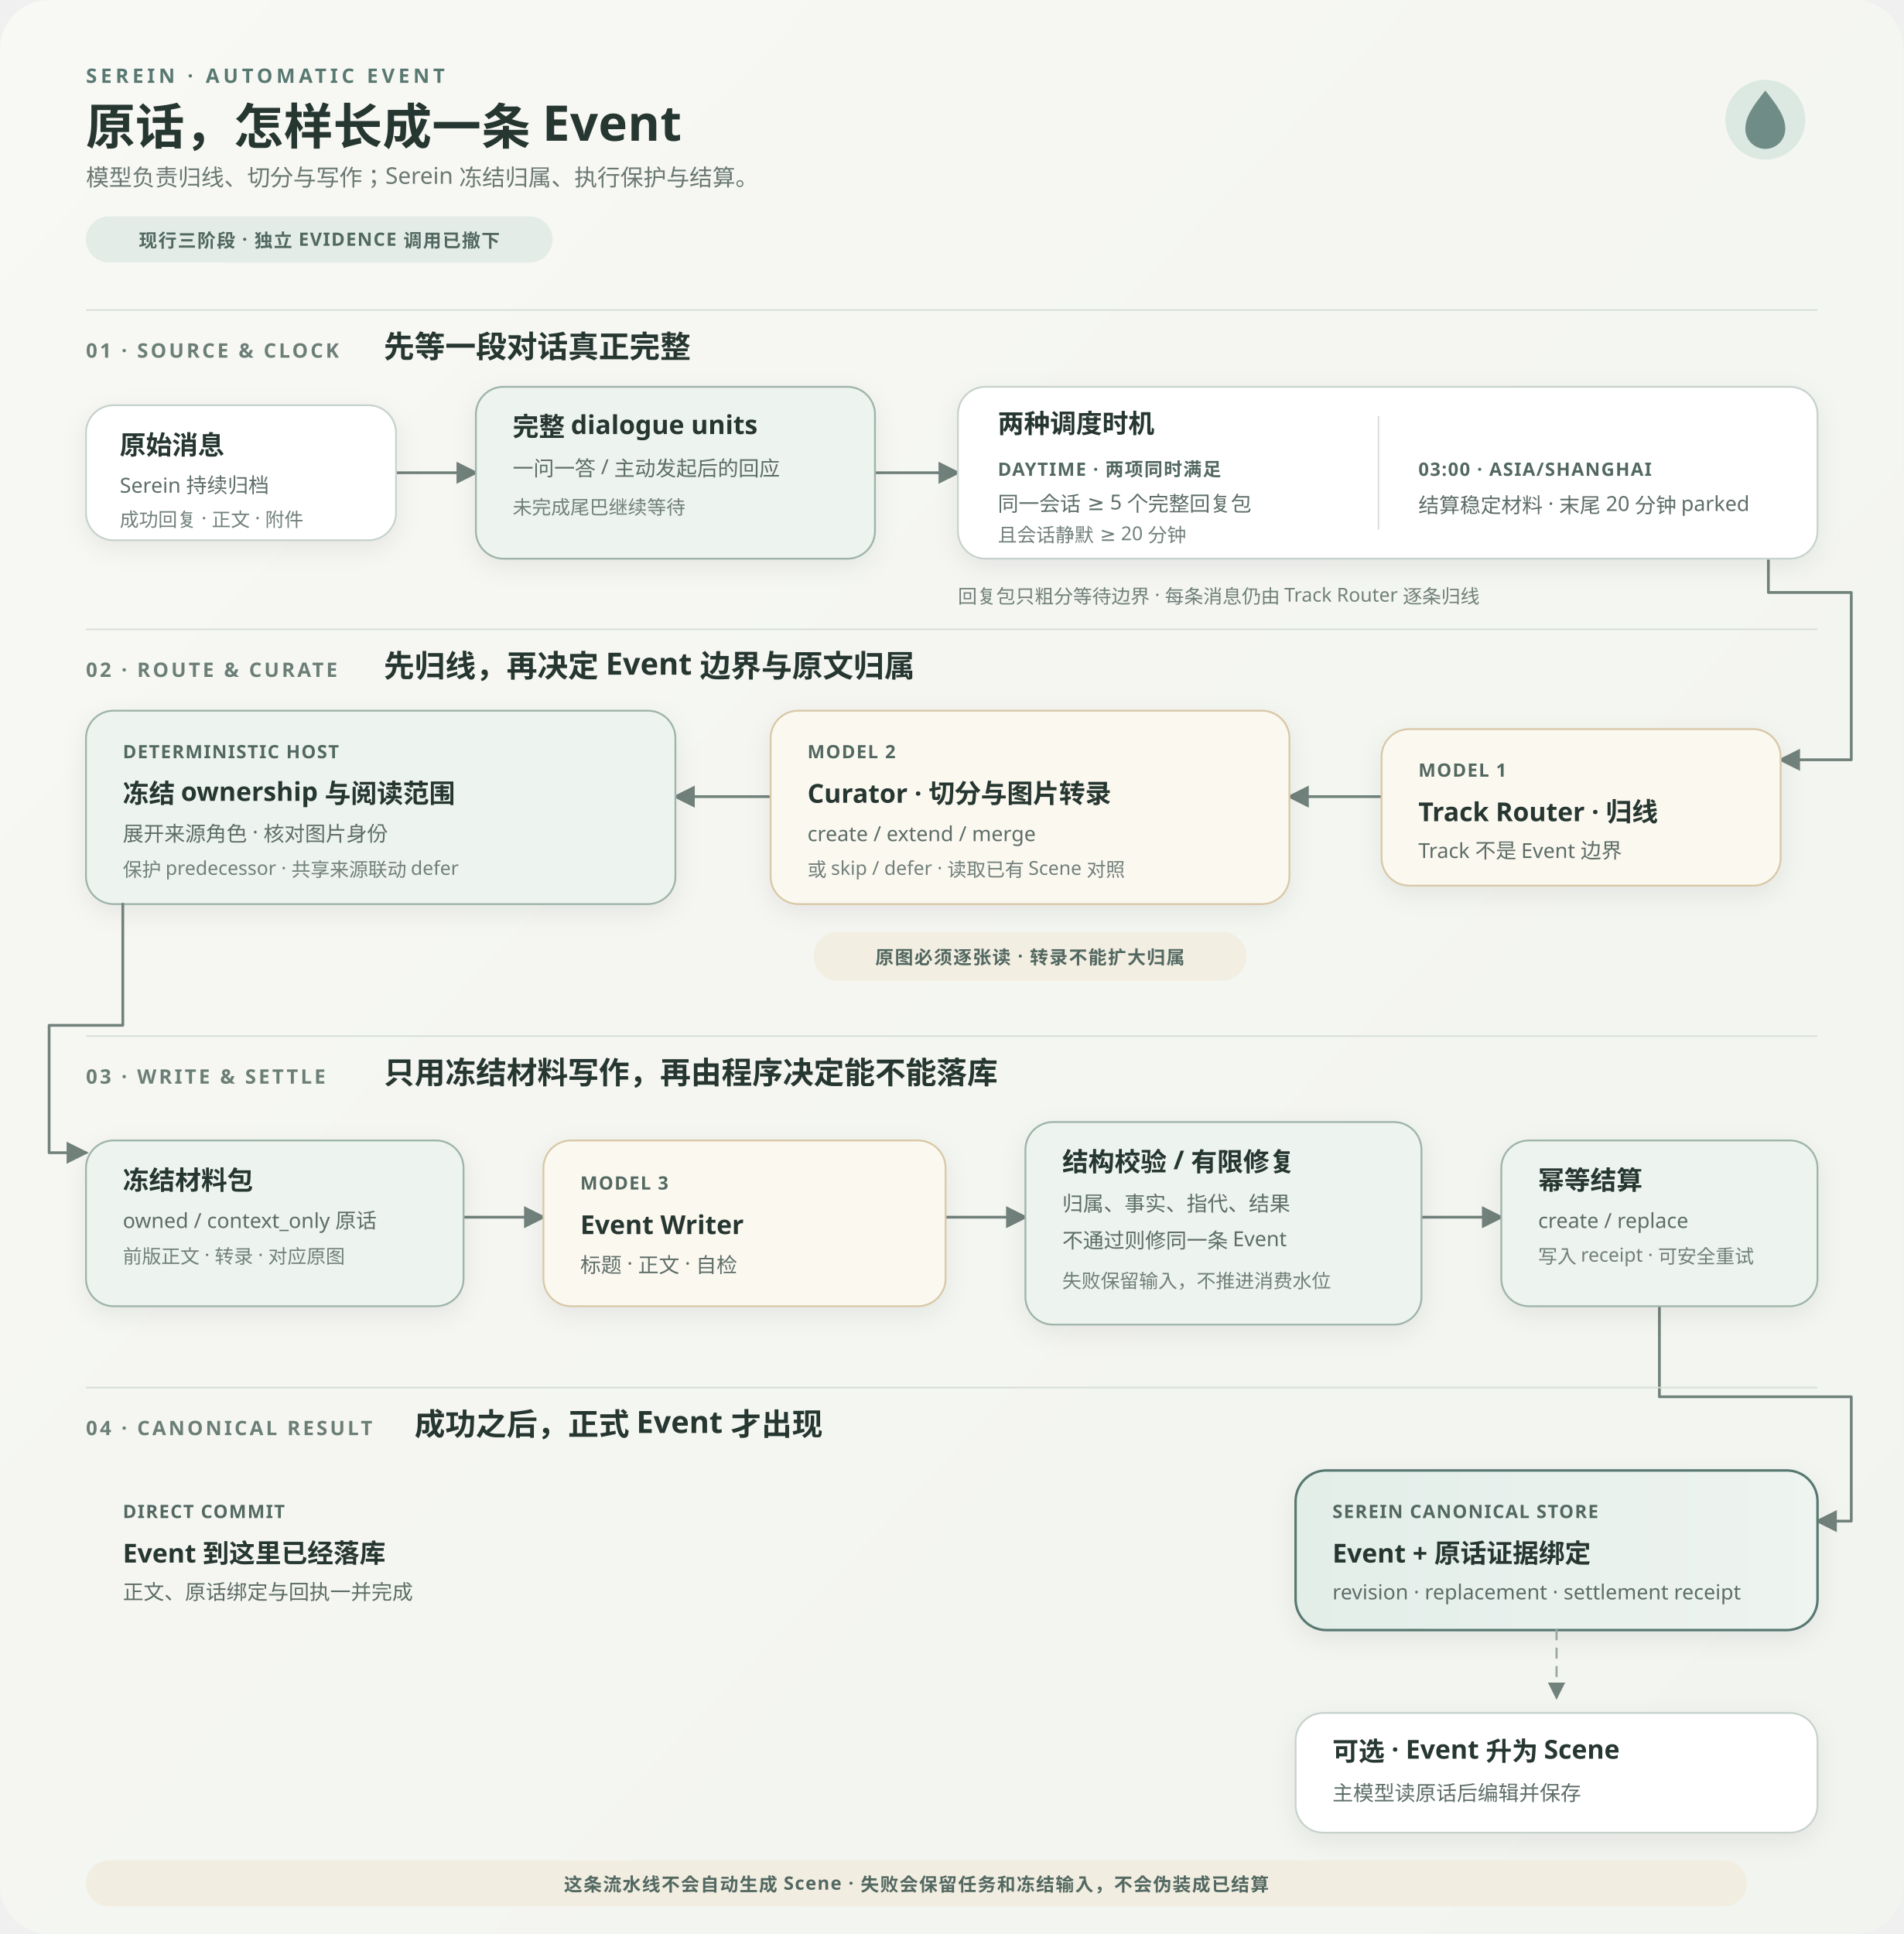
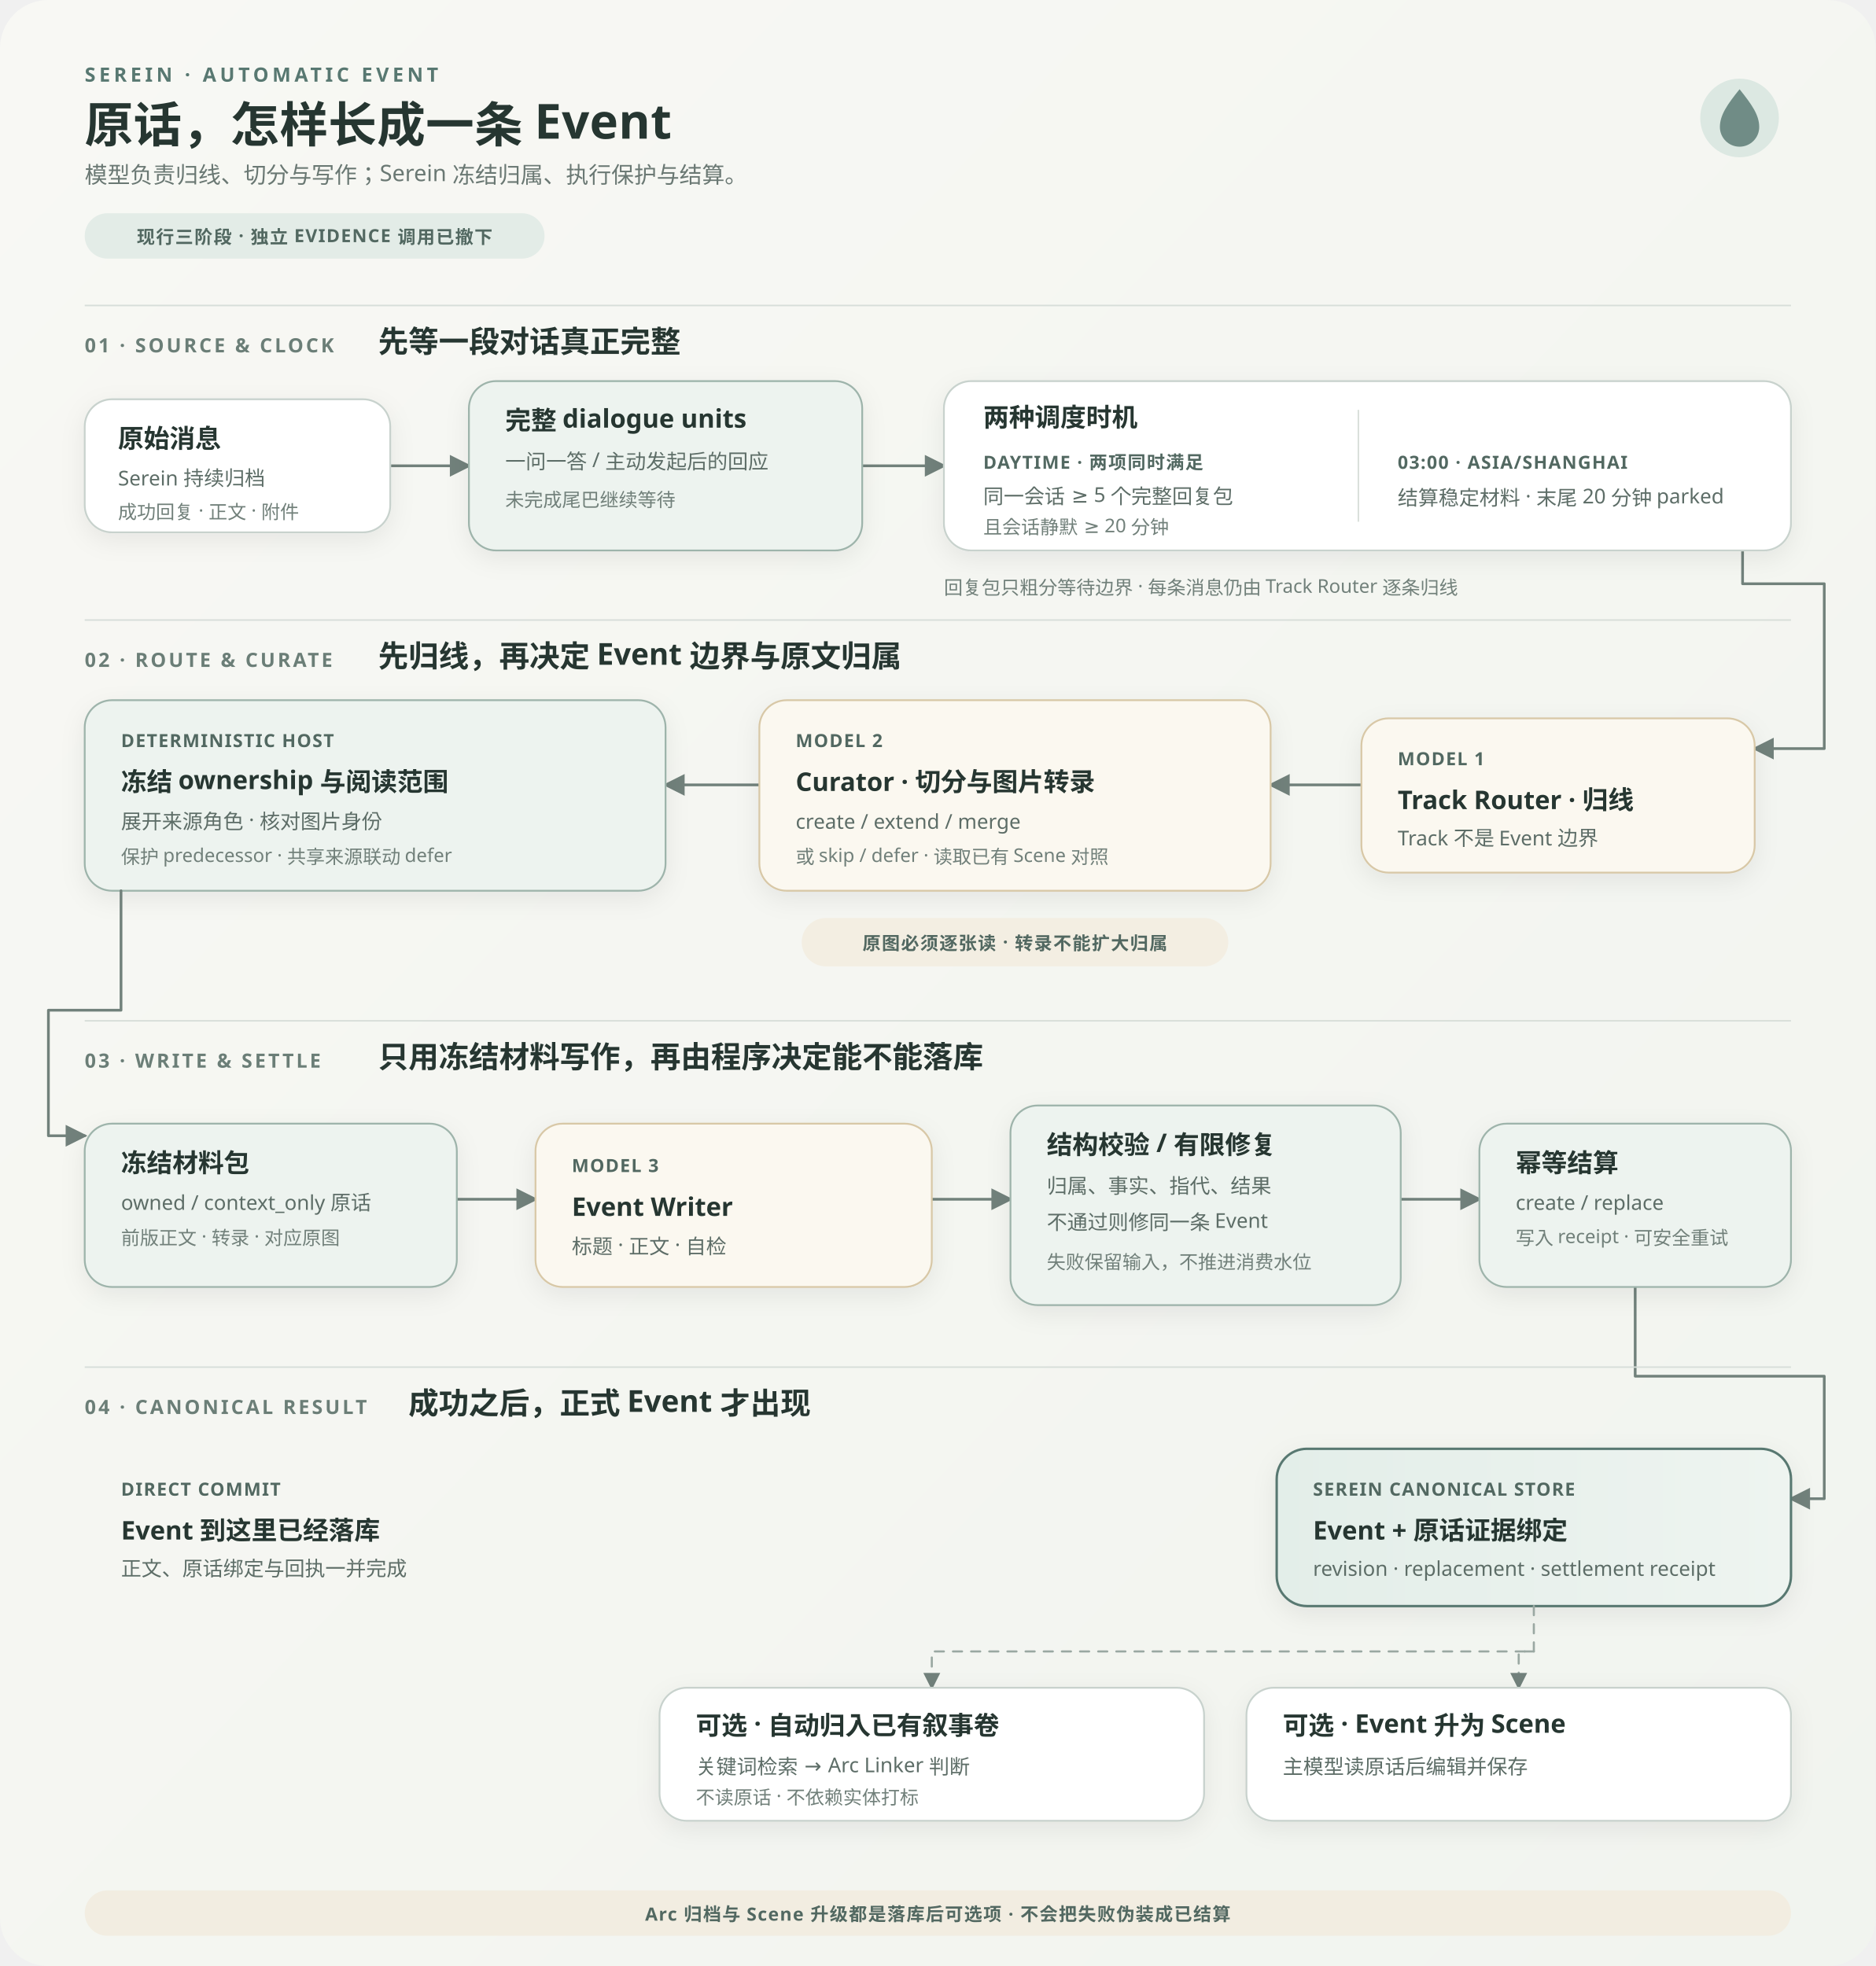
- <svg xmlns="http://www.w3.org/2000/svg" width="1240" height="1260" viewBox="0 0 1240 1260" role="img" aria-labelledby="title desc">
+ <svg xmlns="http://www.w3.org/2000/svg" width="1240" height="1300" viewBox="0 0 1240 1300" role="img" aria-labelledby="title desc">
  <defs>
    <linearGradient id="paper" x1="0" y1="0" x2="1" y2="1">
      <stop offset="0" stop-color="#f8f8f4" />
      <stop offset="1" stop-color="#f1f4ef" />
    </linearGradient>
    <linearGradient id="canonical" x1="0" y1="0" x2="1" y2="0">
      <stop offset="0" stop-color="#e3eee9" />
      <stop offset="1" stop-color="#eef4f0" />
    </linearGradient>
    <filter id="shadow" x="-15%" y="-20%" width="130%" height="145%">
      <feDropShadow dx="0" dy="5" stdDeviation="8" flood-color="#24332f" flood-opacity=".07" />
    </filter>
    <marker id="arrow" markerWidth="8" markerHeight="8" refX="7" refY="4" orient="auto" markerUnits="strokeWidth">
      <path d="M0 0L8 4L0 8Z" fill="#71817b" />
    </marker>
    <style>
      text{font-family:"Noto Sans SC","Microsoft YaHei",system-ui,sans-serif;fill:#263631}
      .eyebrow{font-size:13px;font-weight:700;letter-spacing:2.4px;fill:#587871}
      .title{font-size:32px;font-weight:700;letter-spacing:.2px}
      .subtitle{font-size:15px;fill:#6a7873}
      .stage-no{font-size:13px;font-weight:700;letter-spacing:1.6px;fill:#6b7e77}
      .stage-title{font-size:20px;font-weight:700}
      .node-title{font-size:17px;font-weight:700}
      .node-copy{font-size:13.5px;fill:#5d6d67}
      .small{font-size:12.5px;fill:#71807a}
      .chip{font-size:12px;font-weight:700;letter-spacing:.7px;fill:#526861}
      .rule{stroke:#d7ded9;stroke-width:1}
      .line{fill:none;stroke:#71817b;stroke-width:1.8;stroke-linecap:round;stroke-linejoin:round;marker-end:url(#arrow)}
      .optional-line{fill:none;stroke:#9aa8a2;stroke-width:1.4;stroke-dasharray:6 6;stroke-linecap:round;stroke-linejoin:round;marker-end:url(#arrow)}
      .node{fill:#fff;stroke:#c8d2cd;stroke-width:1.2}
      .model{fill:#fbf8f0;stroke:#d8c8a7;stroke-width:1.2}
      .host{fill:#edf3ef;stroke:#9eb4ab;stroke-width:1.2}
      .store{fill:url(#canonical);stroke:#587871;stroke-width:1.6}
    </style>
  </defs>
-   <rect width="1240" height="1260" rx="32" fill="url(#paper)" />
+   <rect width="1240" height="1300" rx="32" fill="url(#paper)" />
  <circle cx="1150" cy="78" r="26" fill="#dce8e2" />
  <path d="M1150 59c-8 10-13 17-13 25a13 13 0 0 0 26 0c0-8-5-15-13-25Z" fill="#587871" opacity=".82" />
  <text x="56" y="54" class="eyebrow">SEREIN · AUTOMATIC EVENT</text>
  <text x="56" y="94" class="title">原话，怎样长成一条 Event</text>
  <text x="56" y="121" class="subtitle">模型负责归线、切分与写作；Serein 冻结归属、执行保护与结算。</text>
  <rect x="56" y="141" width="304" height="30" rx="15" fill="#e3ece7" />
  <text x="208" y="161" text-anchor="middle" class="chip">现行三阶段 · 独立 EVIDENCE 调用已撤下</text>
  <line x1="56" y1="202" x2="1184" y2="202" class="rule" />
  <text x="56" y="233" class="stage-no">01 · SOURCE &amp; CLOCK</text>
  <text x="250" y="233" class="stage-title">先等一段对话真正完整</text>
  <path d="M258 308H310" class="line" />
  <path d="M570 308H624" class="line" />
  <path d="M1152 358V386H1206V495H1160" class="line" />
  <g filter="url(#shadow)">
    <rect x="56" y="264" width="202" height="88" rx="18" class="node" />
    <rect x="310" y="252" width="260" height="112" rx="18" class="host" />
    <rect x="624" y="252" width="560" height="112" rx="18" class="node" />
  </g>
  <text x="78" y="296" class="node-title">原始消息</text>
  <text x="78" y="321" class="node-copy">Serein 持续归档</text>
  <text x="78" y="343" class="small">成功回复 · 正文 · 附件</text>
  <text x="334" y="284" class="node-title">完整 dialogue units</text>
  <text x="334" y="310" class="node-copy">一问一答 / 主动发起后的回应</text>
  <text x="334" y="335" class="small">未完成尾巴继续等待</text>
  <text x="650" y="282" class="node-title">两种调度时机</text>
  <line x1="898" y1="271" x2="898" y2="345" stroke="#d8ded9" />
  <text x="650" y="310" class="chip">DAYTIME · 两项同时满足</text>
  <text x="650" y="333" class="node-copy">同一会话 ≥ 5 个完整回复包</text>
  <text x="650" y="353" class="small">且会话静默 ≥ 20 分钟</text>
  <text x="924" y="310" class="chip">03:00 · ASIA/SHANGHAI</text>
  <text x="924" y="334" class="node-copy">结算稳定材料 · 末尾 20 分钟 parked</text>
  <text x="624" y="393" class="small">回复包只粗分等待边界 · 每条消息仍由 Track Router 逐条归线</text>
  <line x1="56" y1="410" x2="1184" y2="410" class="rule" />
  <text x="56" y="441" class="stage-no">02 · ROUTE &amp; CURATE</text>
  <text x="250" y="441" class="stage-title">先归线，再决定 Event 边界与原文归属</text>
  <path d="M900 519H840" class="line" />
  <path d="M502 519H440" class="line" />
  <g filter="url(#shadow)">
    <rect x="900" y="475" width="260" height="102" rx="18" class="model" />
    <rect x="502" y="463" width="338" height="126" rx="18" class="model" />
    <rect x="56" y="463" width="384" height="126" rx="18" class="host" />
  </g>
  <text x="924" y="506" class="chip">MODEL 1</text>
  <text x="924" y="535" class="node-title">Track Router · 归线</text>
  <text x="924" y="559" class="node-copy">Track 不是 Event 边界</text>
  <text x="526" y="494" class="chip">MODEL 2</text>
  <text x="526" y="523" class="node-title">Curator · 切分与图片转录</text>
  <text x="526" y="548" class="node-copy">create / extend / merge</text>
  <text x="526" y="571" class="small">或 skip / defer · 读取已有 Scene 对照</text>
  <text x="80" y="494" class="chip">DETERMINISTIC HOST</text>
  <text x="80" y="523" class="node-title">冻结 ownership 与阅读范围</text>
  <text x="80" y="548" class="node-copy">展开来源角色 · 核对图片身份</text>
  <text x="80" y="571" class="small">保护 predecessor · 共享来源联动 defer</text>
  <rect x="530" y="607" width="282" height="32" rx="16" fill="#f3eee2" />
  <text x="671" y="628" text-anchor="middle" class="chip">原图必须逐张读 · 转录不能扩大归属</text>
  <path d="M80 589V668H32V751H56" class="line" />
  <line x1="56" y1="675" x2="1184" y2="675" class="rule" />
  <text x="56" y="706" class="stage-no">03 · WRITE &amp; SETTLE</text>
  <text x="250" y="706" class="stage-title">只用冻结材料写作，再由程序决定能不能落库</text>
  <path d="M302 793H354" class="line" />
  <path d="M616 793H668" class="line" />
  <path d="M926 793H978" class="line" />
  <path d="M1081 849V910H1206V991H1184" class="line" />
  <g filter="url(#shadow)">
    <rect x="56" y="743" width="246" height="108" rx="18" class="host" />
    <rect x="354" y="743" width="262" height="108" rx="18" class="model" />
    <rect x="668" y="731" width="258" height="132" rx="18" class="host" />
    <rect x="978" y="743" width="206" height="108" rx="18" class="host" />
  </g>
  <text x="80" y="775" class="node-title">冻结材料包</text>
  <text x="80" y="800" class="node-copy">owned / context_only 原话</text>
  <text x="80" y="823" class="small">前版正文 · 转录 · 对应原图</text>
  <text x="378" y="775" class="chip">MODEL 3</text>
  <text x="378" y="804" class="node-title">Event Writer</text>
  <text x="378" y="829" class="node-copy">标题 · 正文 · 自检</text>
  <text x="692" y="763" class="node-title">结构校验 / 有限修复</text>
  <text x="692" y="789" class="node-copy">归属、事实、指代、结果</text>
  <text x="692" y="813" class="node-copy">不通过则修同一条 Event</text>
  <text x="692" y="839" class="small">失败保留输入，不推进消费水位</text>
  <text x="1002" y="775" class="node-title">幂等结算</text>
  <text x="1002" y="800" class="node-copy">create / replace</text>
  <text x="1002" y="823" class="small">写入 receipt · 可安全重试</text>
  <line x1="56" y1="904" x2="1184" y2="904" class="rule" />
  <text x="56" y="935" class="stage-no">04 · CANONICAL RESULT</text>
  <text x="270" y="935" class="stage-title">成功之后，正式 Event 才出现</text>
  <g filter="url(#shadow)">
    <rect x="844" y="958" width="340" height="104" rx="20" class="store" />
  </g>
  <text x="868" y="989" class="chip">SEREIN CANONICAL STORE</text>
  <text x="868" y="1018" class="node-title">Event + 原话证据绑定</text>
  <text x="868" y="1042" class="node-copy">revision · replacement · settlement receipt</text>
  <text x="80" y="989" class="chip">DIRECT COMMIT</text>
  <text x="80" y="1018" class="node-title">Event 到这里已经落库</text>
  <text x="80" y="1042" class="node-copy">正文、原话绑定与回执一并完成</text>
-   <path d="M1014 1062V1106" class="optional-line" />
+   <path d="M1014 1062V1092H616V1116" class="optional-line" />
+   <path d="M1014 1092H1004V1116" class="optional-line" />
  <g filter="url(#shadow)">
-     <rect x="844" y="1116" width="340" height="78" rx="18" class="node" />
+     <rect x="436" y="1116" width="360" height="88" rx="18" class="node" />
+     <rect x="824" y="1116" width="360" height="88" rx="18" class="node" />
  </g>
-   <text x="868" y="1147" class="node-title">可选 · Event 升为 Scene</text>
-   <text x="868" y="1173" class="node-copy">主模型读原话后编辑并保存</text>
-   <rect x="56" y="1212" width="1082" height="30" rx="15" fill="#f2ede1" />
-   <text x="597" y="1232" text-anchor="middle" class="chip">这条流水线不会自动生成 Scene · 失败会保留任务和冻结输入，不会伪装成已结算</text>
+   <text x="460" y="1147" class="node-title">可选 · 自动归入已有叙事卷</text>
+   <text x="460" y="1173" class="node-copy">关键词检索 → Arc Linker 判断</text>
+   <text x="460" y="1193" class="small">不读原话 · 不依赖实体打标</text>
+   <text x="848" y="1147" class="node-title">可选 · Event 升为 Scene</text>
+   <text x="848" y="1173" class="node-copy">主模型读原话后编辑并保存</text>
+   <rect x="56" y="1250" width="1128" height="30" rx="15" fill="#f2ede1" />
+   <text x="620" y="1270" text-anchor="middle" class="chip">Arc 归档与 Scene 升级都是落库后可选项 · 不会把失败伪装成已结算</text>
</svg>
